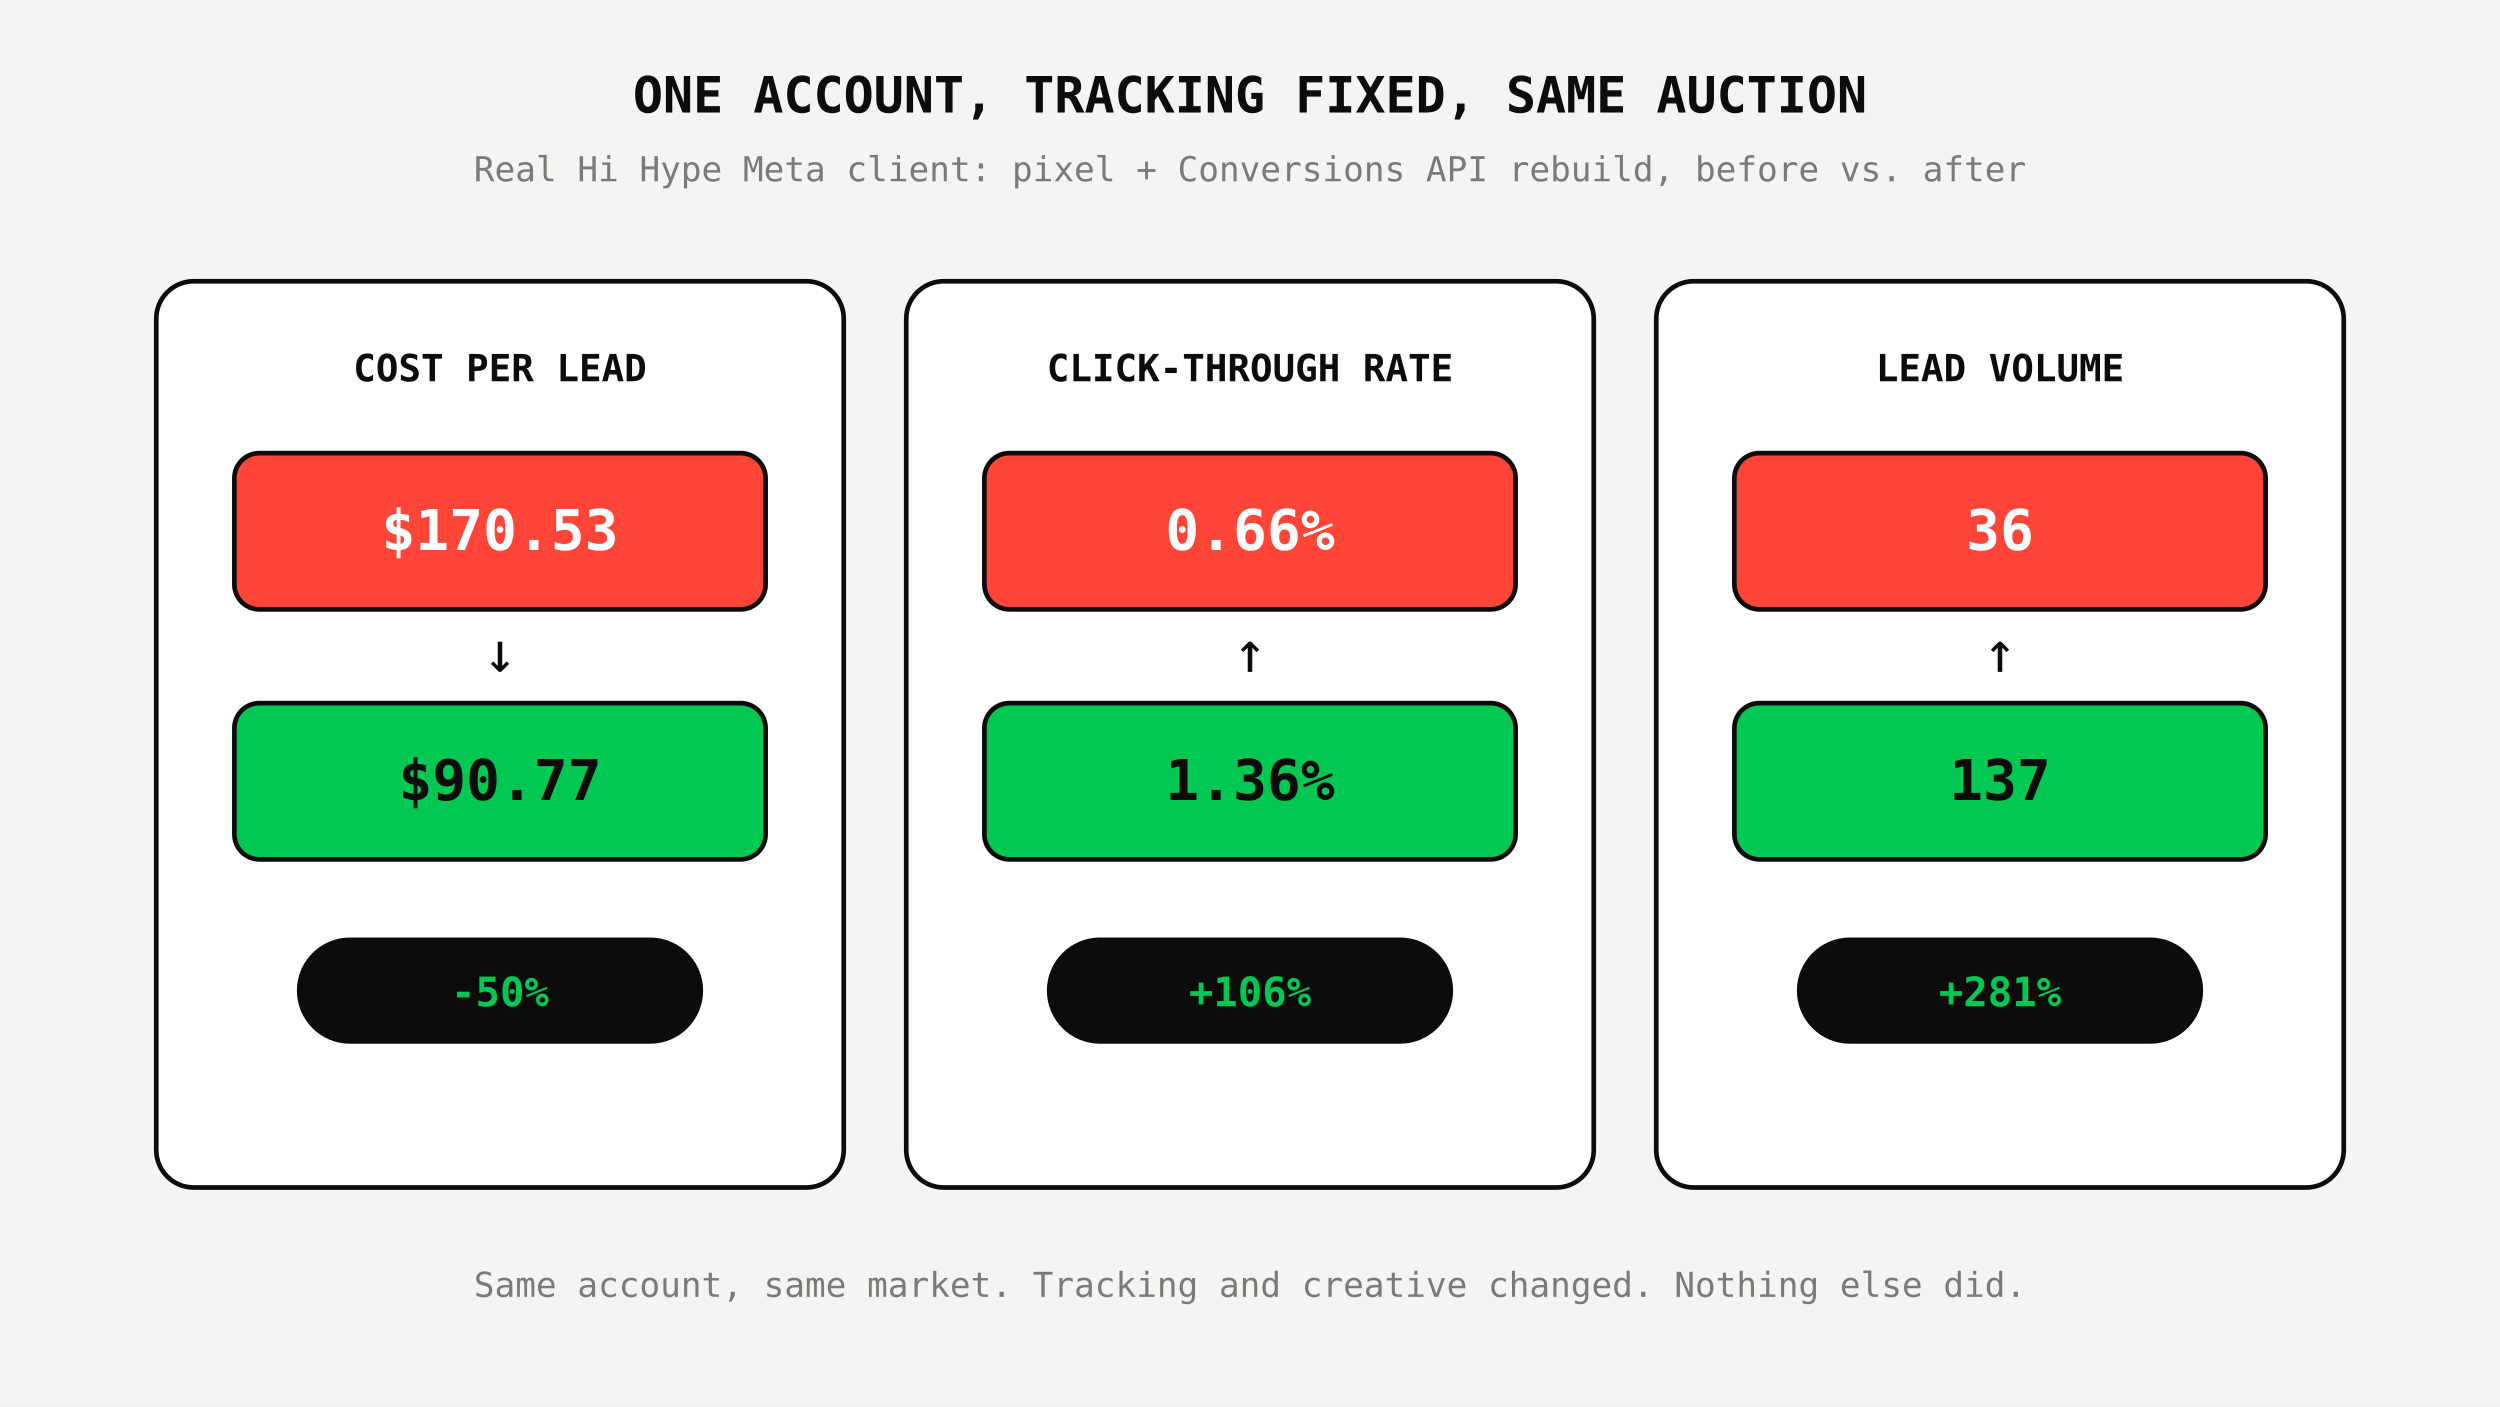
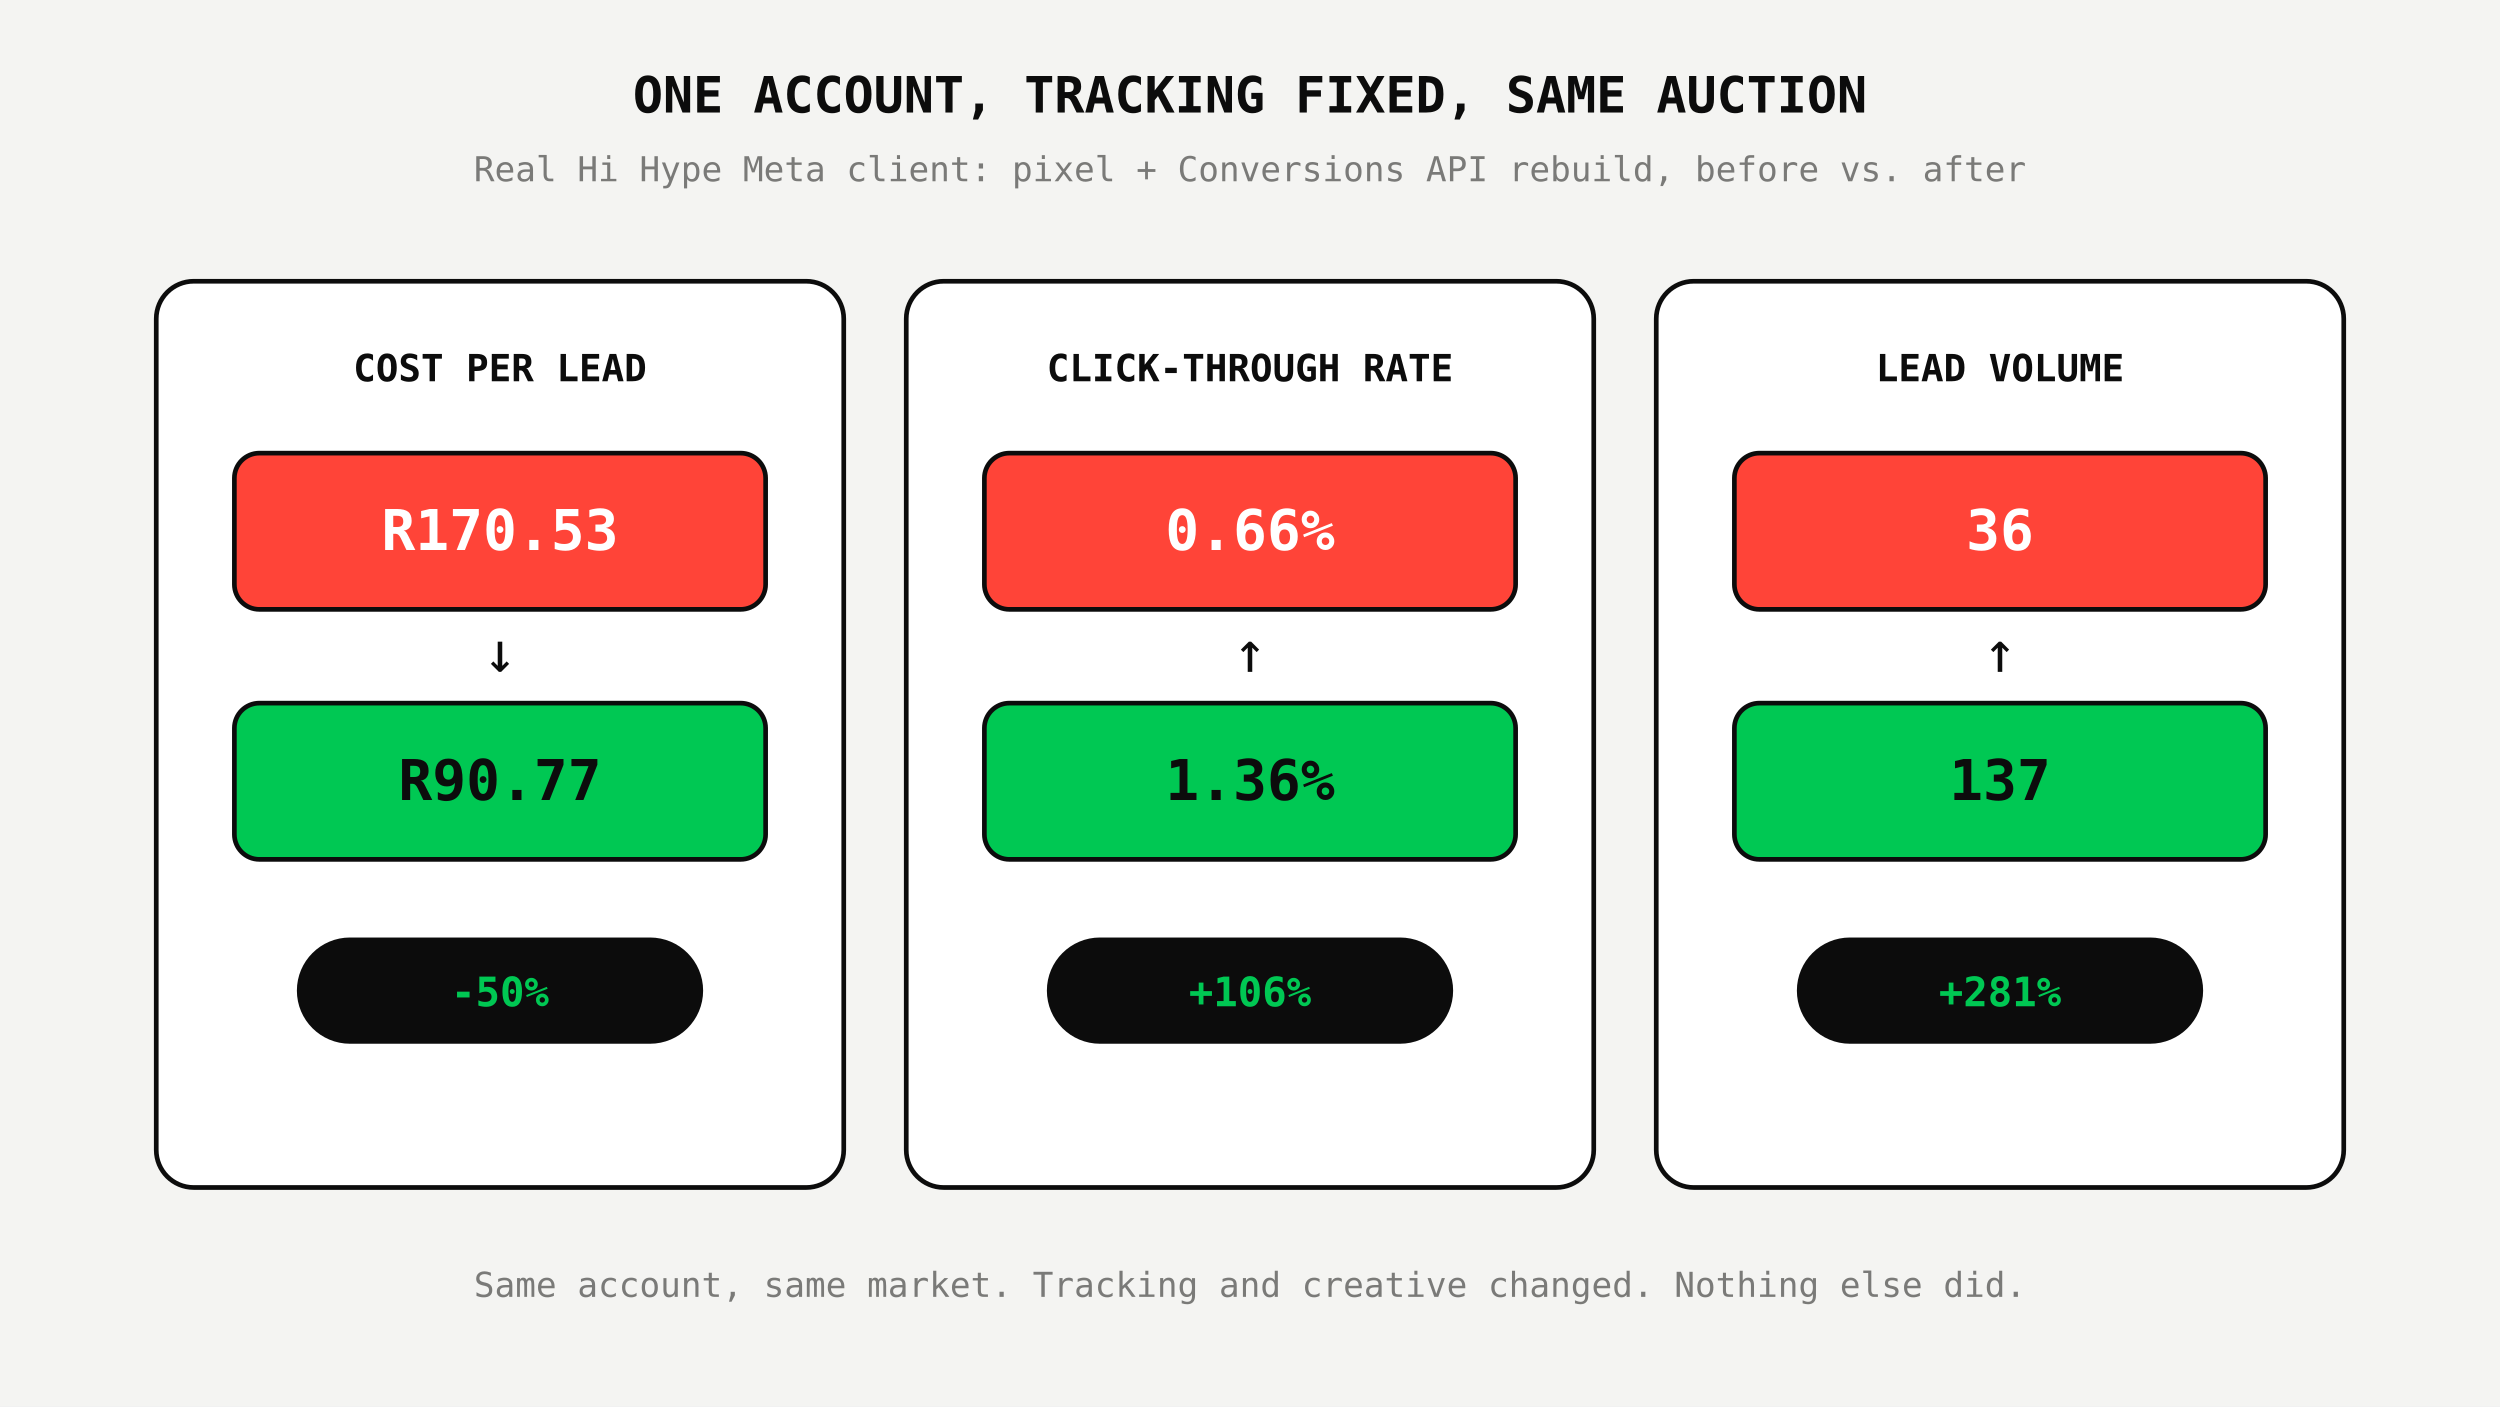
<svg xmlns="http://www.w3.org/2000/svg" viewBox="0 0 800 450" font-family="'JetBrains Mono',monospace">
  <rect width="800" height="450" fill="#F4F4F2" />
  <text x="400" y="36" text-anchor="middle" font-size="16" font-weight="700" fill="#0C0C0C">ONE ACCOUNT, TRACKING FIXED, SAME AUCTION</text>
  <text x="400" y="58" text-anchor="middle" font-size="11" fill="#7A7A78">Real Hi Hype Meta client: pixel + Conversions API rebuild, before vs. after</text>
  <rect x="50" y="90" width="220" height="290" rx="12" fill="#FFFFFF" stroke="#0C0C0C" stroke-width="1.5" />
  <text x="160" y="122" text-anchor="middle" font-size="12" font-weight="700" fill="#0C0C0C">COST PER LEAD</text>
  <rect x="75" y="145" width="170" height="50" rx="8" fill="#FF4438" stroke="#0C0C0C" stroke-width="1.5" />
-   <text x="160" y="176" text-anchor="middle" font-size="18" font-weight="900" fill="#FFFFFF">$170.53</text>
+   <text x="160" y="176" text-anchor="middle" font-size="18" font-weight="900" fill="#FFFFFF">R170.53</text>
  <text x="160" y="215" text-anchor="middle" font-size="18" fill="#0C0C0C">↓</text>
  <rect x="75" y="225" width="170" height="50" rx="8" fill="#00C853" stroke="#0C0C0C" stroke-width="1.5" />
-   <text x="160" y="256" text-anchor="middle" font-size="18" font-weight="900" fill="#0C0C0C">$90.77</text>
+   <text x="160" y="256" text-anchor="middle" font-size="18" font-weight="900" fill="#0C0C0C">R90.77</text>
  <rect x="95" y="300" width="130" height="34" rx="17" fill="#0C0C0C" />
  <text x="160" y="322" text-anchor="middle" font-size="13" font-weight="700" fill="#00C853">-50%</text>
  <rect x="290" y="90" width="220" height="290" rx="12" fill="#FFFFFF" stroke="#0C0C0C" stroke-width="1.5" />
  <text x="400" y="122" text-anchor="middle" font-size="12" font-weight="700" fill="#0C0C0C">CLICK-THROUGH RATE</text>
  <rect x="315" y="145" width="170" height="50" rx="8" fill="#FF4438" stroke="#0C0C0C" stroke-width="1.5" />
  <text x="400" y="176" text-anchor="middle" font-size="18" font-weight="900" fill="#FFFFFF">0.66%</text>
  <text x="400" y="215" text-anchor="middle" font-size="18" fill="#0C0C0C">↑</text>
  <rect x="315" y="225" width="170" height="50" rx="8" fill="#00C853" stroke="#0C0C0C" stroke-width="1.5" />
  <text x="400" y="256" text-anchor="middle" font-size="18" font-weight="900" fill="#0C0C0C">1.36%</text>
  <rect x="335" y="300" width="130" height="34" rx="17" fill="#0C0C0C" />
  <text x="400" y="322" text-anchor="middle" font-size="13" font-weight="700" fill="#00C853">+106%</text>
  <rect x="530" y="90" width="220" height="290" rx="12" fill="#FFFFFF" stroke="#0C0C0C" stroke-width="1.5" />
  <text x="640" y="122" text-anchor="middle" font-size="12" font-weight="700" fill="#0C0C0C">LEAD VOLUME</text>
  <rect x="555" y="145" width="170" height="50" rx="8" fill="#FF4438" stroke="#0C0C0C" stroke-width="1.5" />
  <text x="640" y="176" text-anchor="middle" font-size="18" font-weight="900" fill="#FFFFFF">36</text>
  <text x="640" y="215" text-anchor="middle" font-size="18" fill="#0C0C0C">↑</text>
  <rect x="555" y="225" width="170" height="50" rx="8" fill="#00C853" stroke="#0C0C0C" stroke-width="1.5" />
  <text x="640" y="256" text-anchor="middle" font-size="18" font-weight="900" fill="#0C0C0C">137</text>
  <rect x="575" y="300" width="130" height="34" rx="17" fill="#0C0C0C" />
  <text x="640" y="322" text-anchor="middle" font-size="13" font-weight="700" fill="#00C853">+281%</text>
  <text x="400" y="415" text-anchor="middle" font-size="11" fill="#7A7A78">Same account, same market. Tracking and creative changed. Nothing else did.</text>
</svg>
